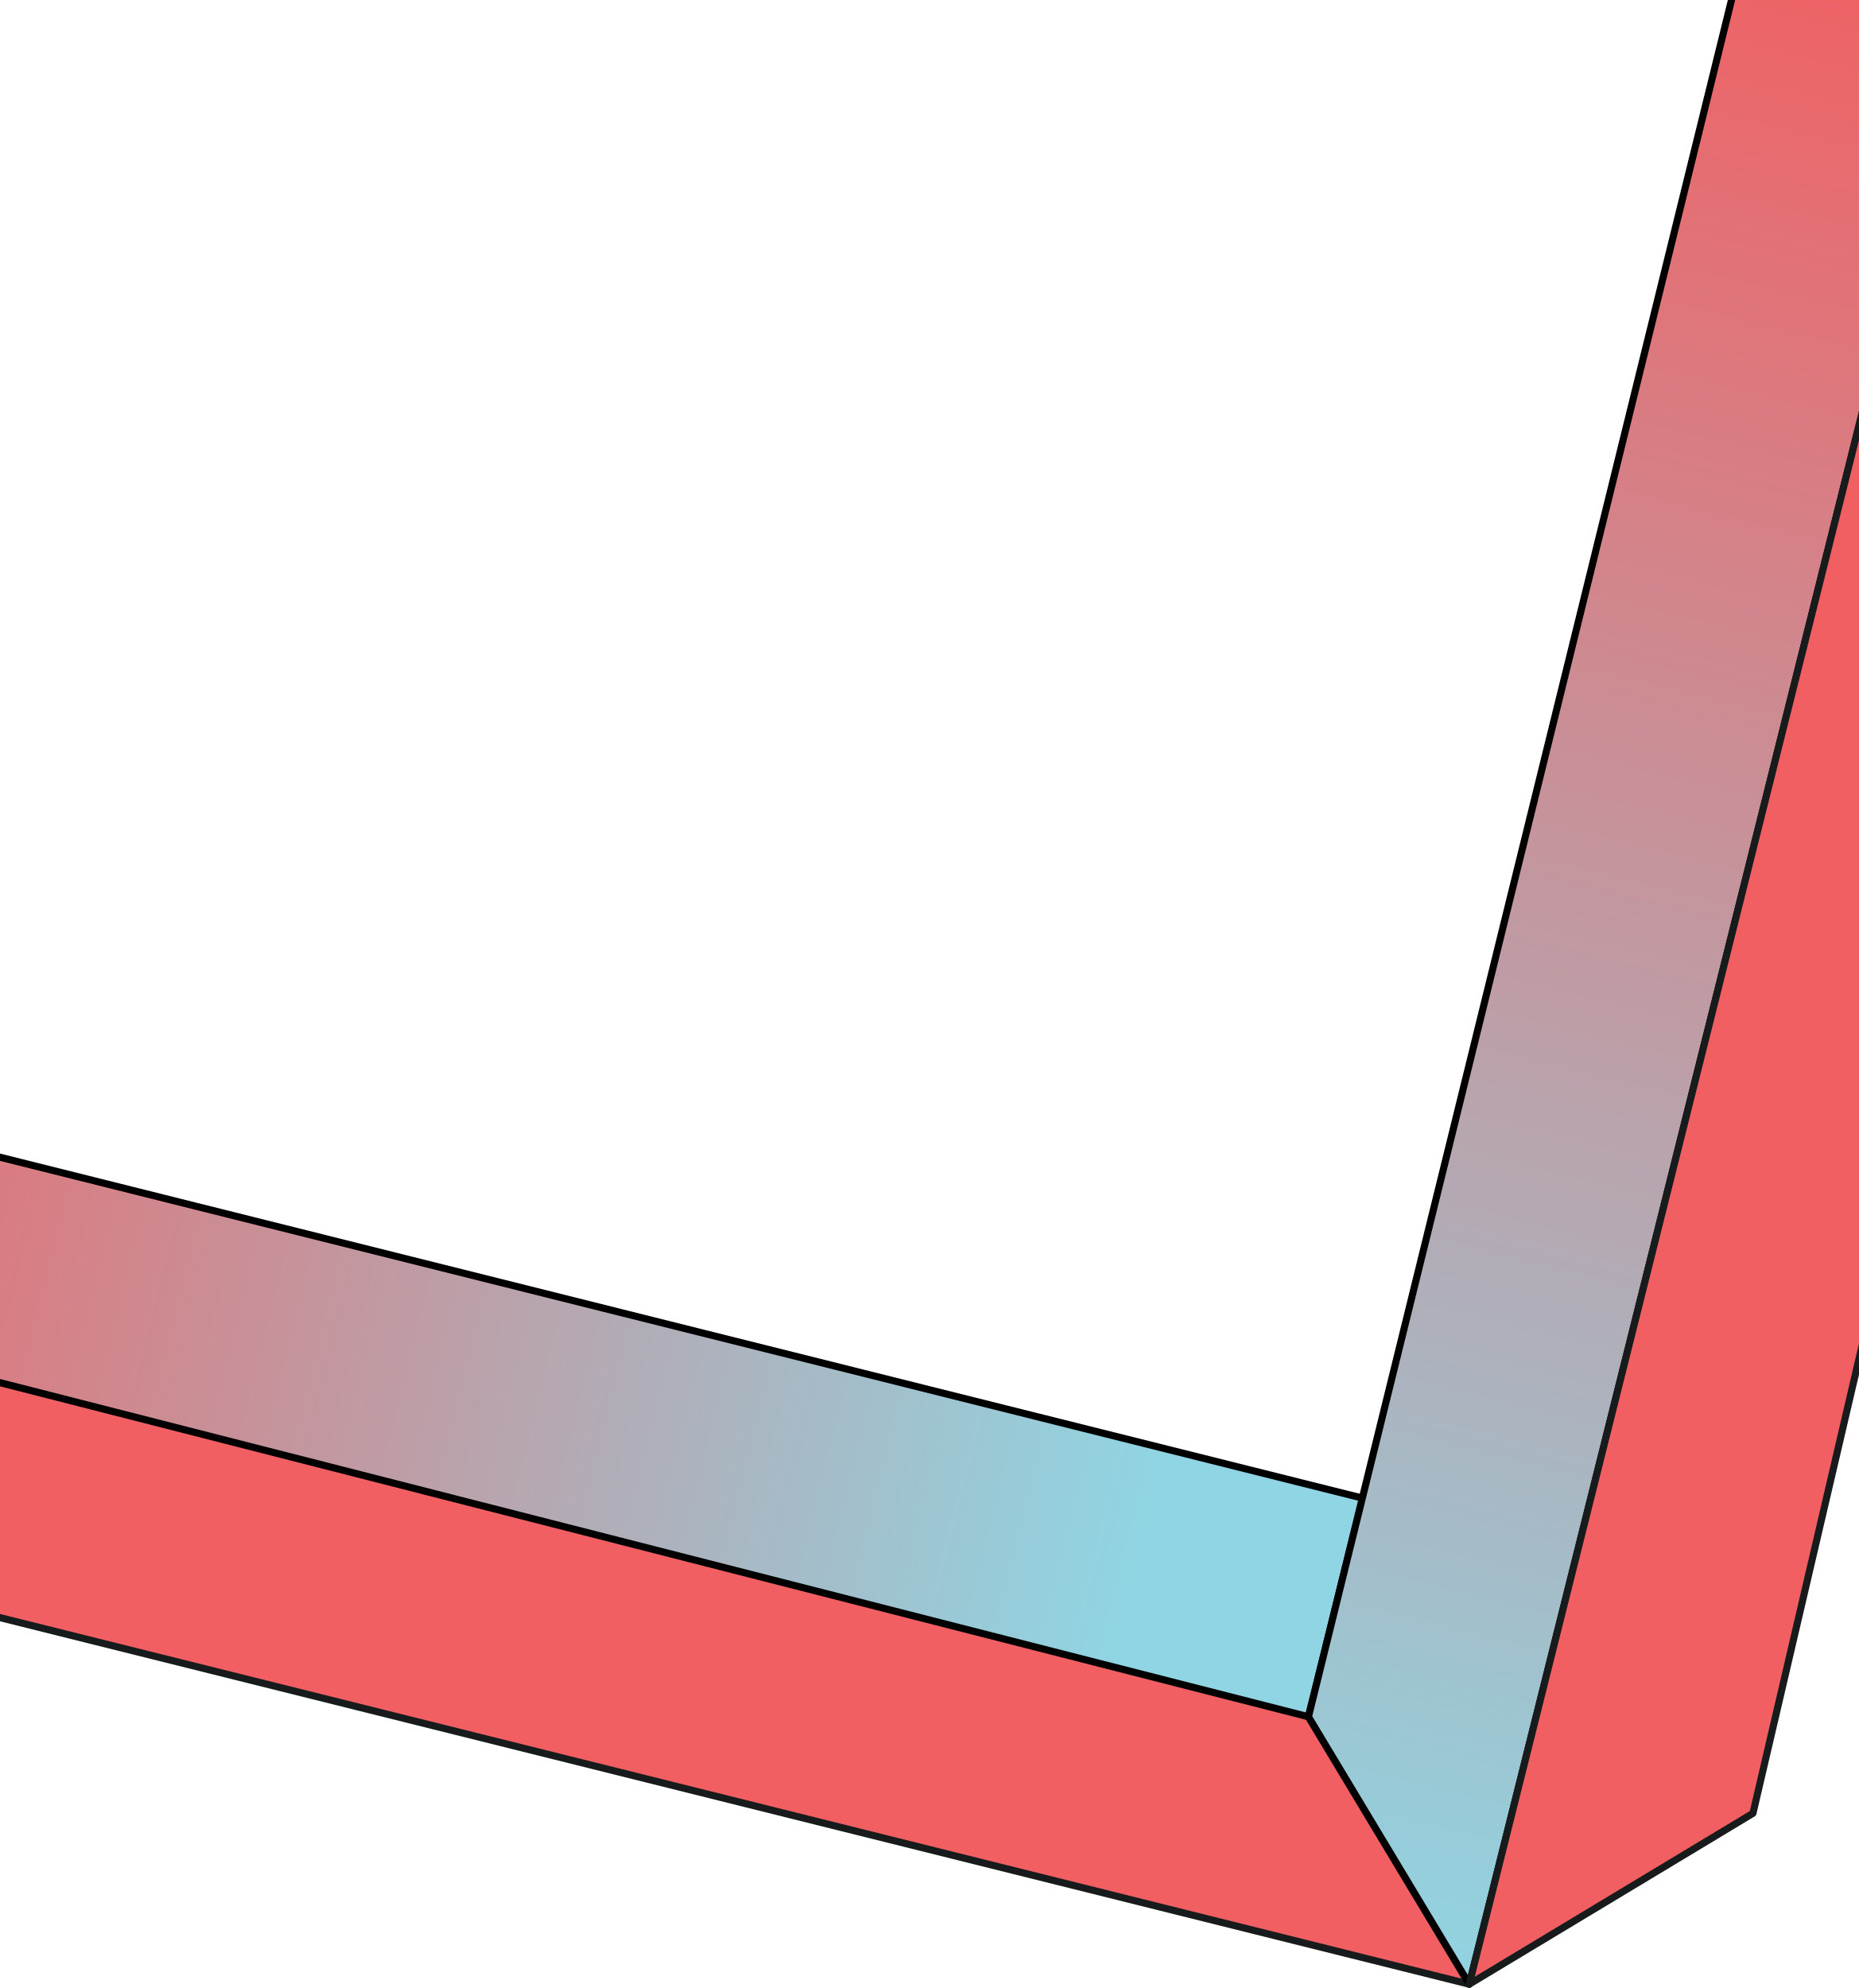
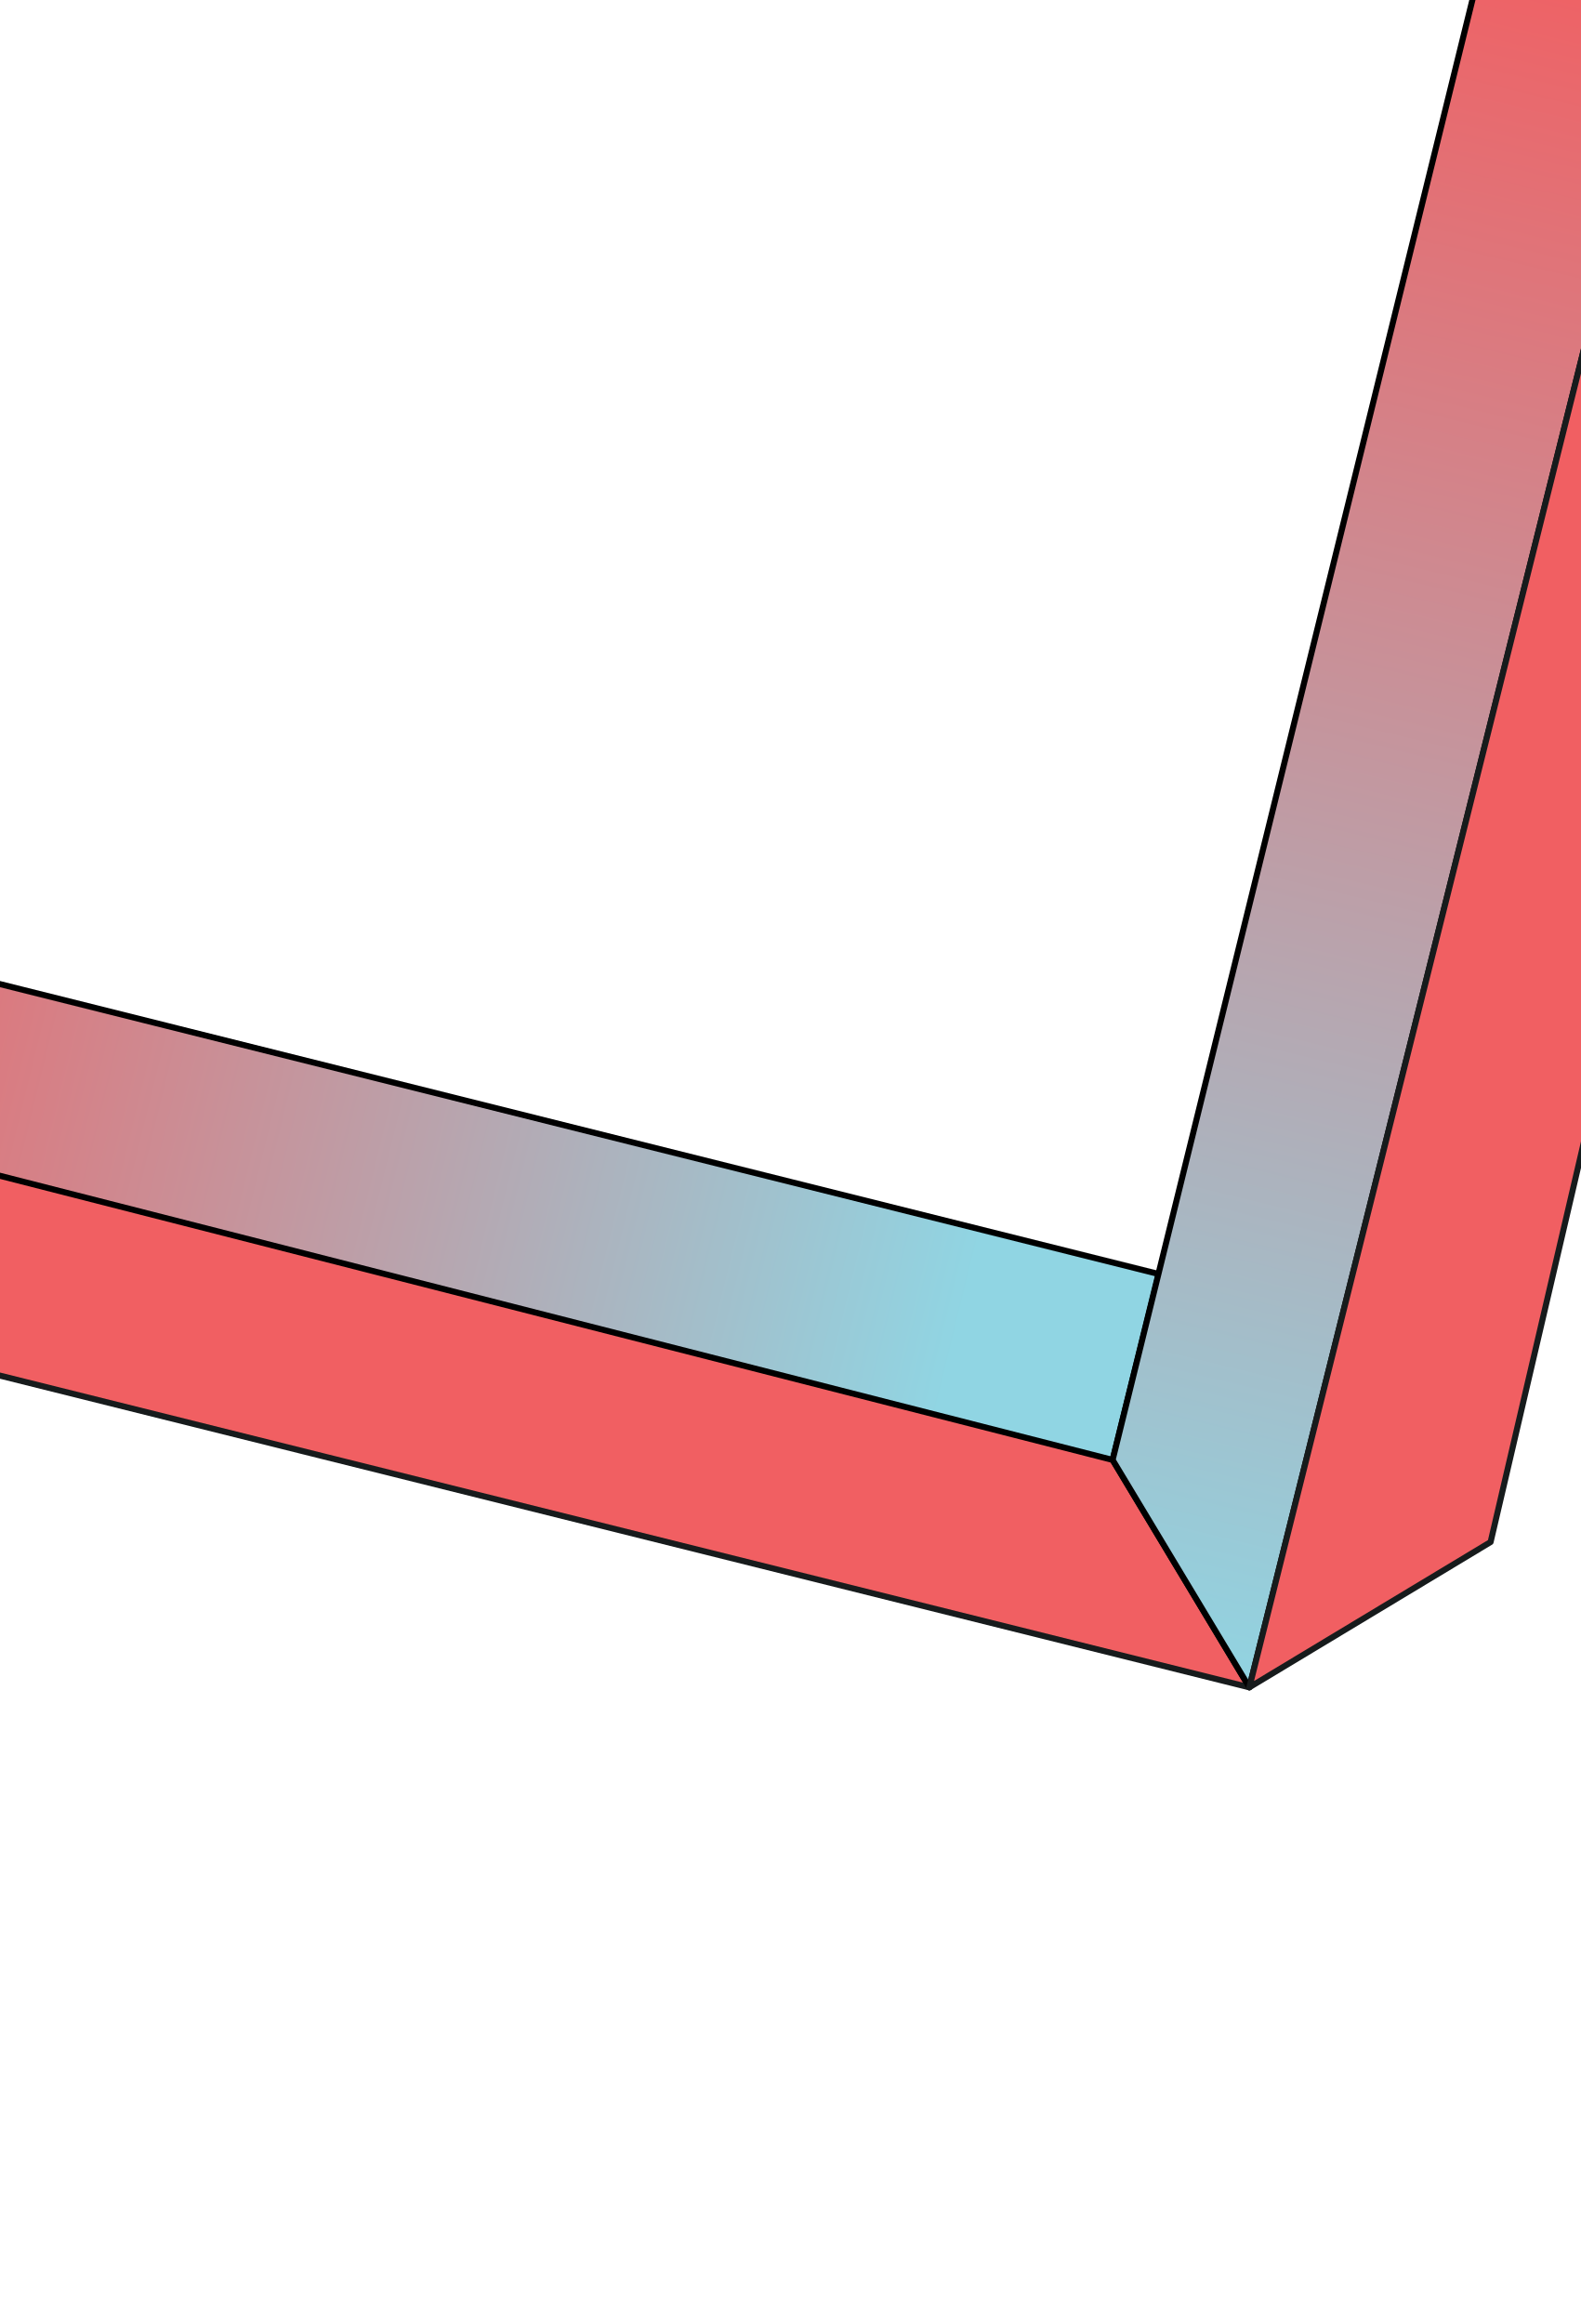
- <svg xmlns="http://www.w3.org/2000/svg" width="1440" height="1540" viewBox="0 0 1440 1540" fill="none">
+ <svg xmlns="http://www.w3.org/2000/svg" width="1440" height="2117" viewBox="0 0 1440 2117" fill="none">
  <path d="M1.48474e-07 0V254.197L1123.43 1379.39V1133.92L1.48474e-07 0Z" transform="matrix(0.856663 -0.515877 0.515343 0.856984 -535 934.475)" fill="#F15F62" stroke="#171B1C" stroke-width="5.5" stroke-miterlimit="10" stroke-linecap="round" stroke-linejoin="round" />
  <path d="M235.397 0H1.48474e-07L1123.43 1137.66L1246.73 1014.3L235.397 0Z" transform="matrix(0.856663 -0.515877 0.515343 0.856984 -535 934.475)" fill="url(#paint0_linear)" stroke="black" stroke-width="5.5" stroke-miterlimit="10" stroke-linecap="round" stroke-linejoin="round" />
  <path d="M0 1275.97V1034.23L1030.02 3.80269e-05L1160.79 118.376L0 1275.97Z" transform="matrix(0.856663 -0.515877 0.515343 0.856984 480.697 443.557)" fill="url(#paint1_linear)" stroke="black" stroke-width="5.5" stroke-miterlimit="10" stroke-linecap="round" stroke-linejoin="round" />
  <path d="M1381.24 3.80269e-05H1160.79L0 1157.59H256.57L1381.24 3.80269e-05Z" transform="matrix(0.856663 -0.515877 0.515343 0.856984 541.701 545.003)" fill="#F15F62" stroke="#171B1C" stroke-width="5.5" stroke-miterlimit="10" stroke-linecap="round" stroke-linejoin="round" />
  <defs>
    <linearGradient id="paint0_linear" x2="1" gradientUnits="userSpaceOnUse" gradientTransform="translate(645.246 -321.043) scale(1208.45 1209.01) rotate(45)">
      <stop stop-color="#F15F62" />
      <stop offset="1" stop-color="#90D5E3" />
    </linearGradient>
    <linearGradient id="paint1_linear" x2="1" gradientUnits="userSpaceOnUse" gradientTransform="translate(1641.07 651.673) scale(1609.01 1609.76) rotate(135)">
      <stop stop-color="#F15F62" />
      <stop offset="1" stop-color="#90D5E3" />
    </linearGradient>
  </defs>
</svg>
